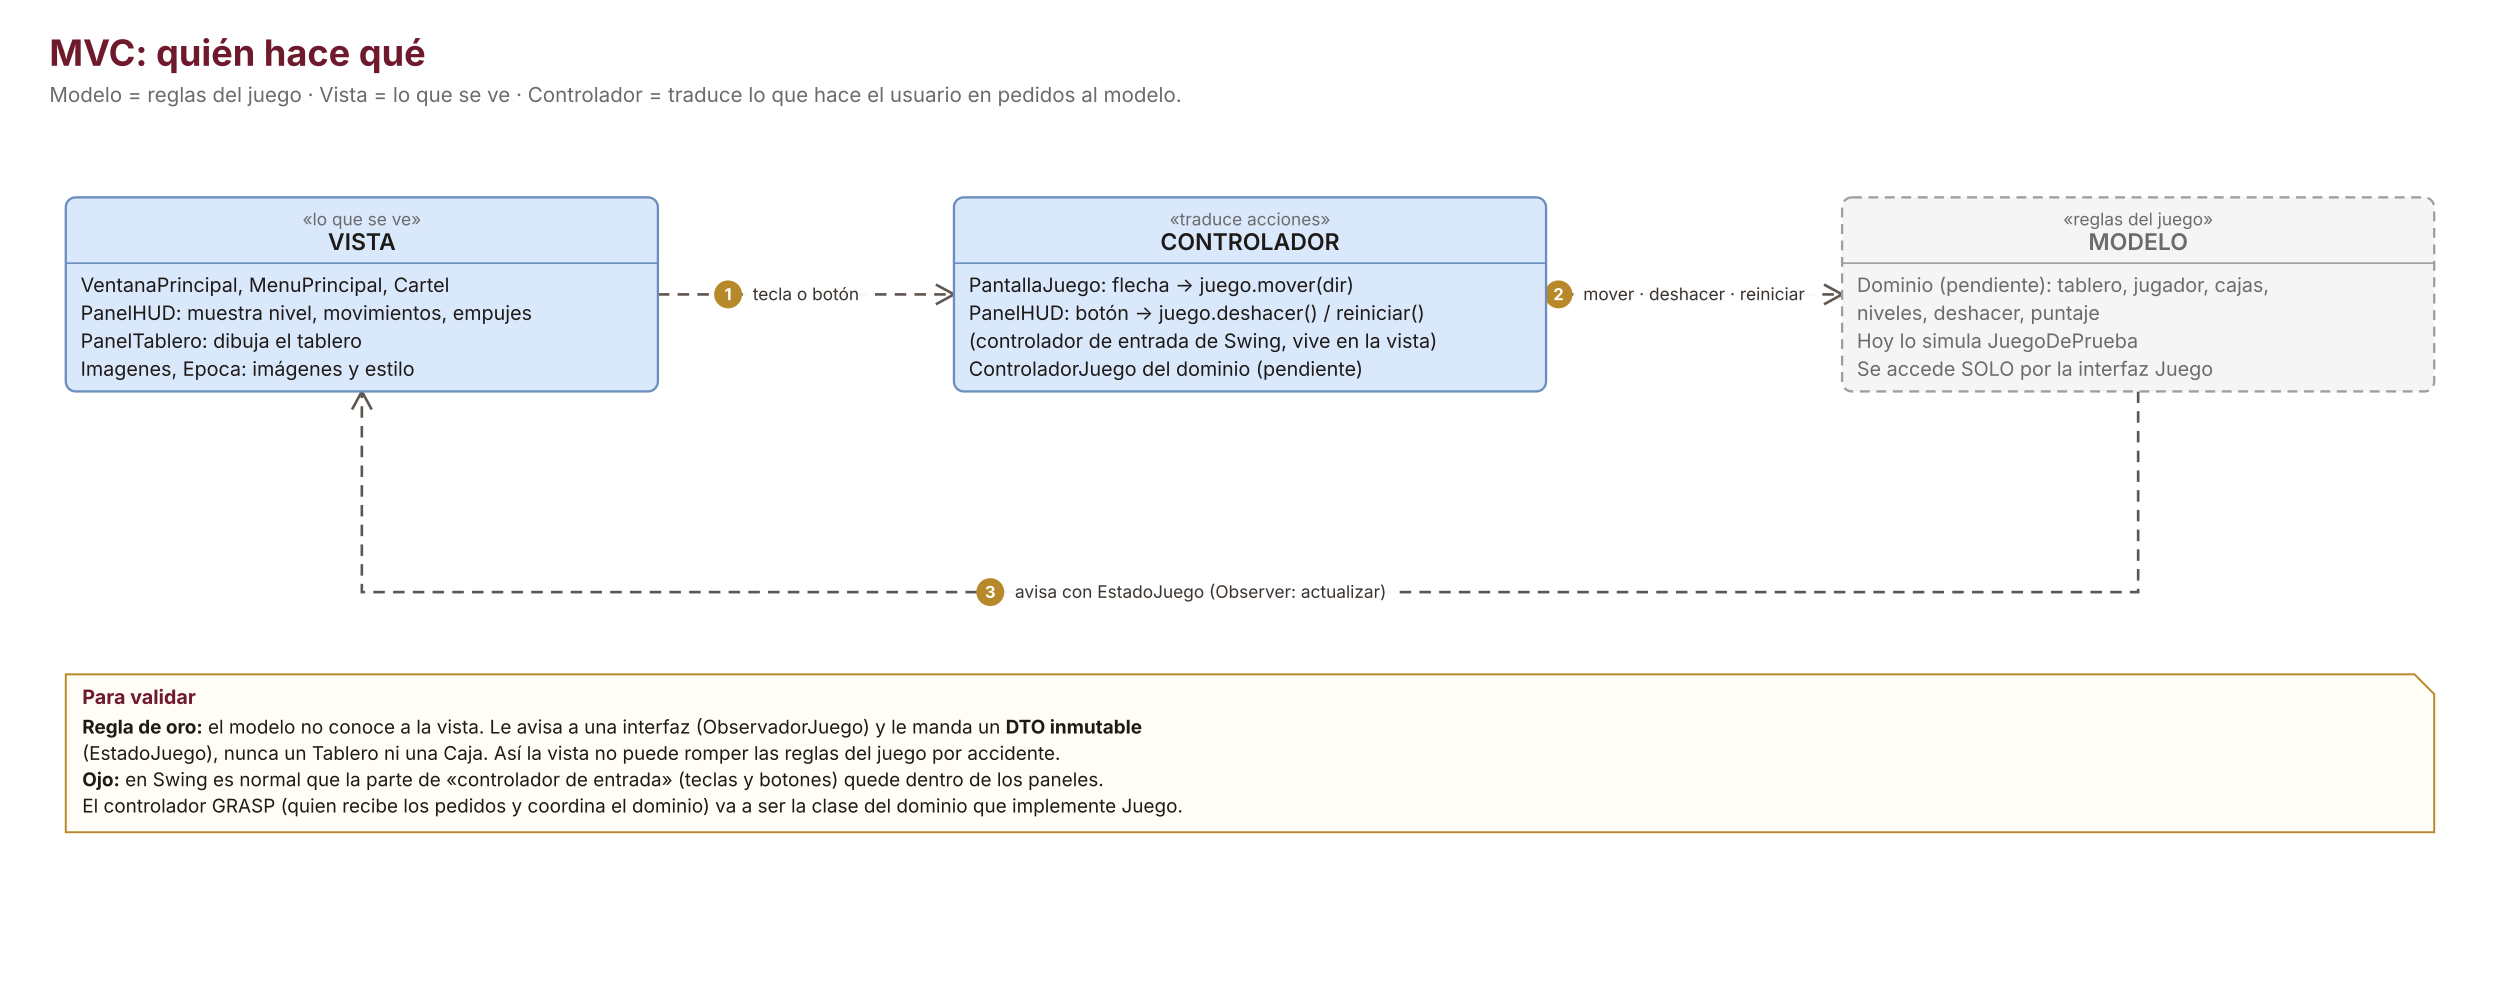
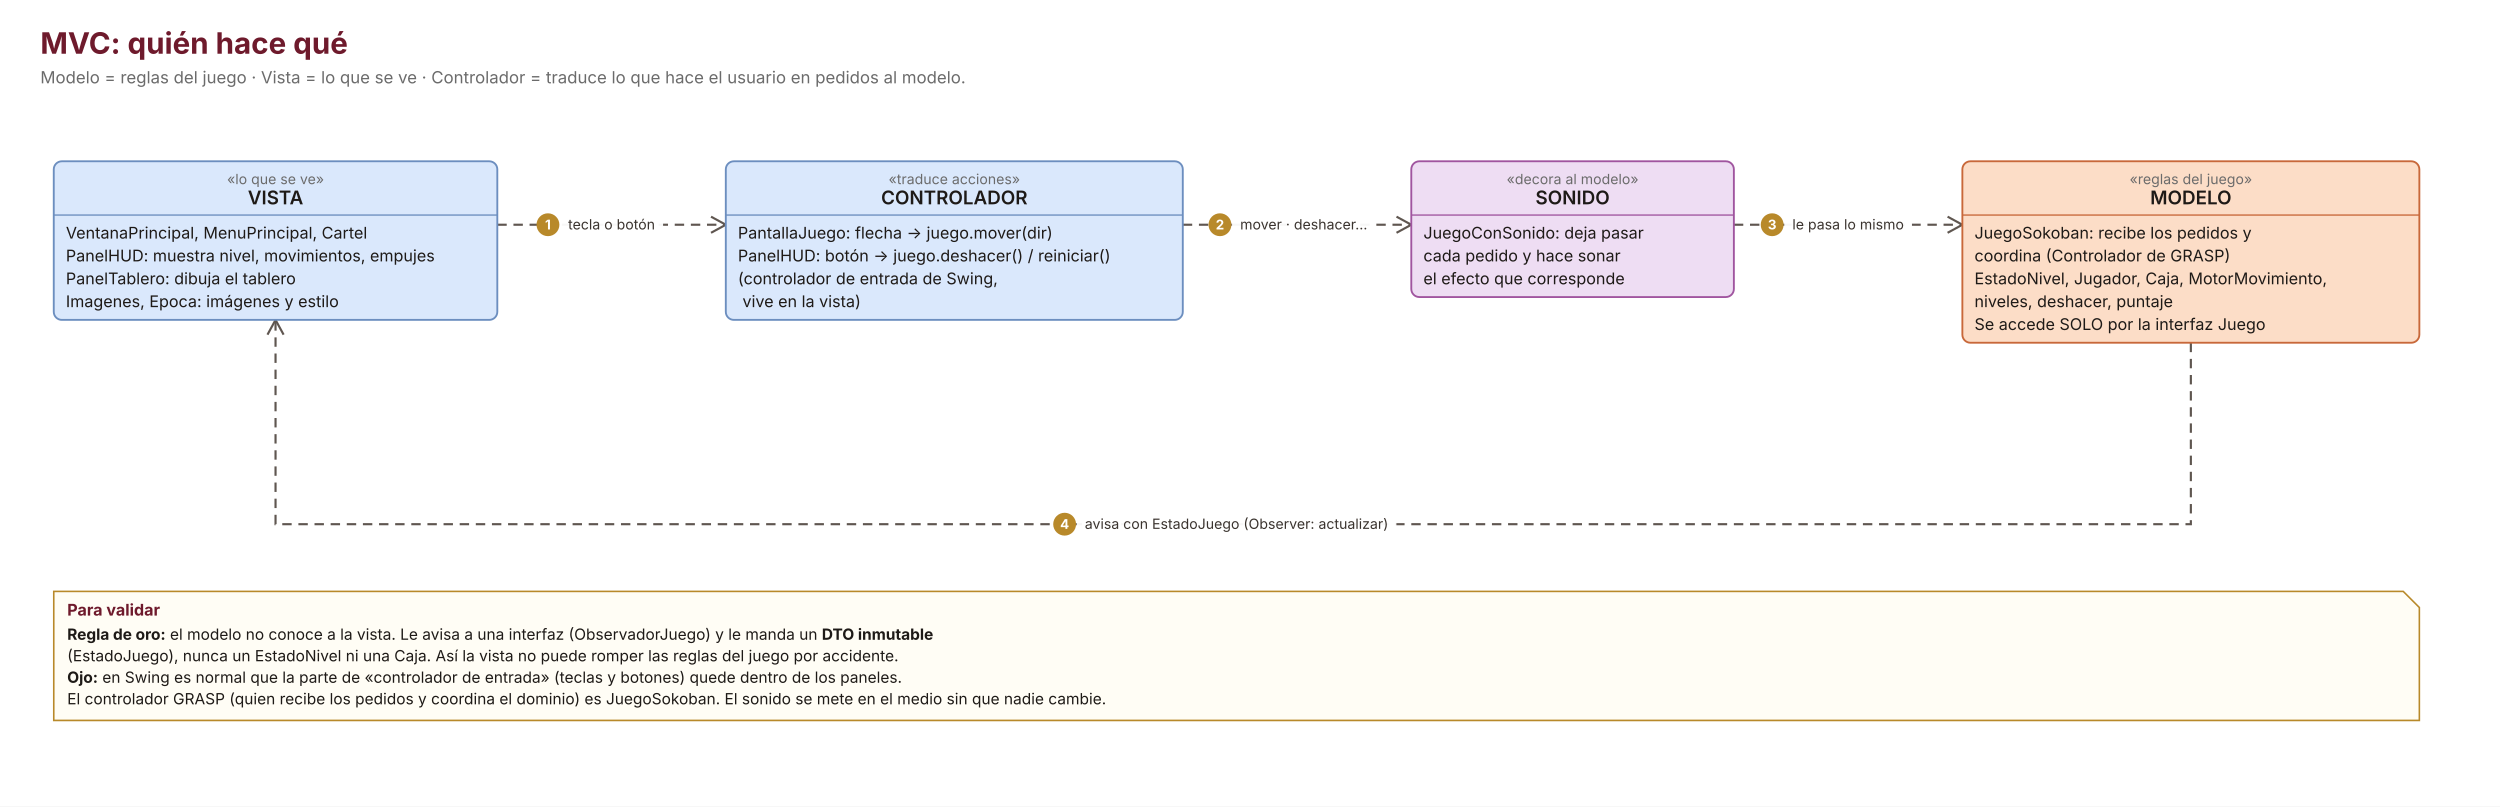
- <svg xmlns="http://www.w3.org/2000/svg" viewBox="0 0 1520 600" width="1520" height="600" font-family="Inter, Arial, sans-serif">
+ <svg xmlns="http://www.w3.org/2000/svg" viewBox="0 0 1860 600" width="1860" height="600" font-family="Inter, Arial, sans-serif">
  <style>text{white-space:pre}</style>
-   <rect width="1520" height="600" fill="#FFFFFF" />
+   <rect width="1860" height="600" fill="#FFFFFF" />
  <text x="30" y="40" font-size="22" font-weight="700" fill="#6E1A2C">MVC: quién hace qué</text>
  <text x="30" y="62" font-size="12.5" fill="#6B6B6B">Modelo = reglas del juego · Vista = lo que se ve · Controlador = traduce lo que hace el usuario en pedidos al modelo.</text>
-   <path d="M 400.0 179.0 L 580.0 179.0" fill="none" stroke="#5F5650" stroke-width="1.6" stroke-dasharray="7 5" />
-   <polyline points="569.0,173.0 580.0,179.0 569.0,185.0" fill="none" stroke="#5F5650" stroke-width="1.6" />
-   <rect x="451.68" y="170.0" width="76.641" height="17" rx="4" fill="#FFFFFF" fill-opacity="0.95" />
-   <text x="490.0" y="182.5" font-size="10.5" text-anchor="middle" fill="#3A332E">tecla o botón</text>
-   <circle cx="442.68" cy="179.0" r="8.5" fill="#B8892A" />
-   <text x="442.68" y="182.5" font-size="10" font-weight="700" text-anchor="middle" fill="#FFFFFF">1</text>
-   <path d="M 940.0 179.0 L 1120.0 179.0" fill="none" stroke="#5F5650" stroke-width="1.6" stroke-dasharray="7 5" />
-   <polyline points="1109.0,173.0 1120.0,179.0 1109.0,185.0" fill="none" stroke="#5F5650" stroke-width="1.6" />
-   <rect x="956.594" y="170.0" width="146.812" height="17" rx="4" fill="#FFFFFF" fill-opacity="0.95" />
-   <text x="1030.0" y="182.5" font-size="10.5" text-anchor="middle" fill="#3A332E">mover · deshacer · reiniciar</text>
-   <circle cx="947.594" cy="179.0" r="8.5" fill="#B8892A" />
-   <text x="947.594" y="182.5" font-size="10" font-weight="700" text-anchor="middle" fill="#FFFFFF">2</text>
-   <path d="M 1300.0 238.0 L 1300.0 360.0 L 220.0 360.0 L 220.0 238.0" fill="none" stroke="#5F5650" stroke-width="1.6" stroke-dasharray="7 5" />
-   <polyline points="214.0,249.0 220.0,238.0 226.0,249.0" fill="none" stroke="#5F5650" stroke-width="1.6" />
-   <rect x="611.086" y="351" width="237.828" height="17" rx="4" fill="#FFFFFF" fill-opacity="0.95" />
-   <text x="730" y="363.5" font-size="10.5" text-anchor="middle" fill="#3A332E">avisa con EstadoJuego (Observer: actualizar)</text>
-   <circle cx="602.086" cy="360" r="8.5" fill="#B8892A" />
-   <text x="602.086" y="363.5" font-size="10" font-weight="700" text-anchor="middle" fill="#FFFFFF">3</text>
+   <path d="M 370.0 167.2 L 540.0 167.2" fill="none" stroke="#5F5650" stroke-width="1.6" stroke-dasharray="7 5" />
+   <polyline points="529.0,161.2 540.0,167.2 529.0,173.2" fill="none" stroke="#5F5650" stroke-width="1.6" />
+   <rect x="416.68" y="158.2" width="76.641" height="17" rx="4" fill="#FFFFFF" fill-opacity="0.95" />
+   <text x="455.0" y="170.7" font-size="10.5" text-anchor="middle" fill="#3A332E">tecla o botón</text>
+   <circle cx="407.68" cy="167.2" r="8.5" fill="#B8892A" />
+   <text x="407.68" y="170.7" font-size="10" font-weight="700" text-anchor="middle" fill="#FFFFFF">1</text>
+   <path d="M 880.0 167.2 L 1050.0 167.2" fill="none" stroke="#5F5650" stroke-width="1.6" stroke-dasharray="7 5" />
+   <polyline points="1039.0,161.2 1050.0,167.2 1039.0,173.2" fill="none" stroke="#5F5650" stroke-width="1.6" />
+   <rect x="916.648" y="158.2" width="106.703" height="17" rx="4" fill="#FFFFFF" fill-opacity="0.95" />
+   <text x="970" y="170.7" font-size="10.5" text-anchor="middle" fill="#3A332E">mover · deshacer…</text>
+   <circle cx="907.648" cy="167.2" r="8.5" fill="#B8892A" />
+   <text x="907.648" y="170.7" font-size="10" font-weight="700" text-anchor="middle" fill="#FFFFFF">2</text>
+   <path d="M 1290.0 167.2 L 1460.0 167.2" fill="none" stroke="#5F5650" stroke-width="1.6" stroke-dasharray="7 5" />
+   <polyline points="1449.0,161.2 1460.0,167.2 1449.0,173.2" fill="none" stroke="#5F5650" stroke-width="1.6" />
+   <rect x="1327.484" y="158.2" width="95.031" height="17" rx="4" fill="#FFFFFF" fill-opacity="0.95" />
+   <text x="1375.0" y="170.7" font-size="10.5" text-anchor="middle" fill="#3A332E">le pasa lo mismo</text>
+   <circle cx="1318.484" cy="167.2" r="8.5" fill="#B8892A" />
+   <text x="1318.484" y="170.7" font-size="10" font-weight="700" text-anchor="middle" fill="#FFFFFF">3</text>
+   <path d="M 1630.0 255.0 L 1630.0 390.0 L 205.0 390.0 L 205.0 238.0" fill="none" stroke="#5F5650" stroke-width="1.6" stroke-dasharray="7 5" />
+   <polyline points="199.0,249.0 205.0,238.0 211.0,249.0" fill="none" stroke="#5F5650" stroke-width="1.6" />
+   <rect x="801.086" y="381" width="237.828" height="17" rx="4" fill="#FFFFFF" fill-opacity="0.95" />
+   <text x="920" y="393.5" font-size="10.5" text-anchor="middle" fill="#3A332E">avisa con EstadoJuego (Observer: actualizar)</text>
+   <circle cx="792.086" cy="390" r="8.5" fill="#B8892A" />
+   <text x="792.086" y="393.5" font-size="10" font-weight="700" text-anchor="middle" fill="#FFFFFF">4</text>
  <g class="caja" id="V">
-     <rect x="40" y="120" width="360" height="118" rx="6" fill="#DAE8FC" stroke="#6C8EBF" stroke-width="1.4" />
-     <text x="220.0" y="137" text-anchor="middle" font-size="10.5" fill="#6B6B6B">«lo que se ve»</text>
-     <text x="220.0" y="152" text-anchor="middle" font-size="14" font-weight="600" fill="#1E1A17">VISTA</text>
-     <line x1="40" y1="160" x2="400" y2="160" stroke="#6C8EBF" stroke-width="1" />
+     <rect x="40" y="120" width="330" height="118" rx="6" fill="#DAE8FC" stroke="#6C8EBF" stroke-width="1.4" />
+     <text x="205.0" y="137" text-anchor="middle" font-size="10.5" fill="#6B6B6B">«lo que se ve»</text>
+     <text x="205.0" y="152" text-anchor="middle" font-size="14" font-weight="600" fill="#1E1A17">VISTA</text>
+     <line x1="40" y1="160" x2="370" y2="160" stroke="#6C8EBF" stroke-width="1" />
    <text x="49.0" y="177.5" font-size="12" fill="#1E1A17">VentanaPrincipal, MenuPrincipal, Cartel</text>
    <text x="49.0" y="194.5" font-size="12" fill="#1E1A17">PanelHUD: muestra nivel, movimientos, empujes</text>
    <text x="49.0" y="211.5" font-size="12" fill="#1E1A17">PanelTablero: dibuja el tablero</text>
    <text x="49.0" y="228.5" font-size="12" fill="#1E1A17">Imagenes, Epoca: imágenes y estilo</text>
  </g>
  <g class="caja" id="C">
-     <rect x="580" y="120" width="360" height="118" rx="6" fill="#DAE8FC" stroke="#6C8EBF" stroke-width="1.4" />
-     <text x="760.0" y="137" text-anchor="middle" font-size="10.5" fill="#6B6B6B">«traduce acciones»</text>
-     <text x="760.0" y="152" text-anchor="middle" font-size="14" font-weight="600" fill="#1E1A17">CONTROLADOR</text>
-     <line x1="580" y1="160" x2="940" y2="160" stroke="#6C8EBF" stroke-width="1" />
-     <text x="589.0" y="177.5" font-size="12" fill="#1E1A17">PantallaJuego: flecha → juego.mover(dir)</text>
-     <text x="589.0" y="194.5" font-size="12" fill="#1E1A17">PanelHUD: botón → juego.deshacer() / reiniciar()</text>
-     <text x="589.0" y="211.5" font-size="12" fill="#1E1A17">(controlador de entrada de Swing, vive en la vista)</text>
-     <text x="589.0" y="228.5" font-size="12" fill="#1E1A17">ControladorJuego del dominio (pendiente)</text>
+     <rect x="540" y="120" width="340" height="118" rx="6" fill="#DAE8FC" stroke="#6C8EBF" stroke-width="1.4" />
+     <text x="710.0" y="137" text-anchor="middle" font-size="10.5" fill="#6B6B6B">«traduce acciones»</text>
+     <text x="710.0" y="152" text-anchor="middle" font-size="14" font-weight="600" fill="#1E1A17">CONTROLADOR</text>
+     <line x1="540" y1="160" x2="880" y2="160" stroke="#6C8EBF" stroke-width="1" />
+     <text x="549.0" y="177.5" font-size="12" fill="#1E1A17">PantallaJuego: flecha → juego.mover(dir)</text>
+     <text x="549.0" y="194.5" font-size="12" fill="#1E1A17">PanelHUD: botón → juego.deshacer() / reiniciar()</text>
+     <text x="549.0" y="211.5" font-size="12" fill="#1E1A17">(controlador de entrada de Swing,</text>
+     <text x="552.4" y="228.5" font-size="12" fill="#1E1A17">vive en la vista)</text>
+   </g>
+   <g class="caja" id="S">
+     <rect x="1050" y="120" width="240" height="101" rx="6" fill="#EEDDF3" stroke="#A0559F" stroke-width="1.4" />
+     <text x="1170.0" y="137" text-anchor="middle" font-size="10.5" fill="#6B6B6B">«decora al modelo»</text>
+     <text x="1170.0" y="152" text-anchor="middle" font-size="14" font-weight="600" fill="#1E1A17">SONIDO</text>
+     <line x1="1050" y1="160" x2="1290" y2="160" stroke="#A0559F" stroke-width="1" />
+     <text x="1059.0" y="177.5" font-size="12" fill="#1E1A17">JuegoConSonido: deja pasar</text>
+     <text x="1059.0" y="194.5" font-size="12" fill="#1E1A17">cada pedido y hace sonar</text>
+     <text x="1059.0" y="211.5" font-size="12" fill="#1E1A17">el efecto que corresponde</text>
  </g>
  <g class="caja" id="M">
-     <rect x="1120" y="120" width="360" height="118" rx="6" fill="#F5F5F5" stroke="#9E9E9E" stroke-width="1.4" stroke-dasharray="6 4" />
-     <text x="1300.0" y="137" text-anchor="middle" font-size="10.5" fill="#6B6B6B">«reglas del juego»</text>
-     <text x="1300.0" y="152" text-anchor="middle" font-size="14" font-weight="600" fill="#6B6B6B">MODELO</text>
-     <line x1="1120" y1="160" x2="1480" y2="160" stroke="#9E9E9E" stroke-width="1" />
-     <text x="1129.0" y="177.5" font-size="12" fill="#6B6B6B">Dominio (pendiente): tablero, jugador, cajas,</text>
-     <text x="1129.0" y="194.5" font-size="12" fill="#6B6B6B">niveles, deshacer, puntaje</text>
-     <text x="1129.0" y="211.5" font-size="12" fill="#6B6B6B">Hoy lo simula JuegoDePrueba</text>
-     <text x="1129.0" y="228.5" font-size="12" fill="#6B6B6B">Se accede SOLO por la interfaz Juego</text>
+     <rect x="1460" y="120" width="340" height="135" rx="6" fill="#FCDDC7" stroke="#C8683A" stroke-width="1.4" />
+     <text x="1630.0" y="137" text-anchor="middle" font-size="10.5" fill="#6B6B6B">«reglas del juego»</text>
+     <text x="1630.0" y="152" text-anchor="middle" font-size="14" font-weight="600" fill="#1E1A17">MODELO</text>
+     <line x1="1460" y1="160" x2="1800" y2="160" stroke="#C8683A" stroke-width="1" />
+     <text x="1469.0" y="177.5" font-size="12" fill="#1E1A17">JuegoSokoban: recibe los pedidos y</text>
+     <text x="1469.0" y="194.5" font-size="12" fill="#1E1A17">coordina (Controlador de GRASP)</text>
+     <text x="1469.0" y="211.5" font-size="12" fill="#1E1A17">EstadoNivel, Jugador, Caja, MotorMovimiento,</text>
+     <text x="1469.0" y="228.5" font-size="12" fill="#1E1A17">niveles, deshacer, puntaje</text>
+     <text x="1469.0" y="245.5" font-size="12" fill="#1E1A17">Se accede SOLO por la interfaz Juego</text>
  </g>
-   <path d="M 40 410 L 1468 410 L 1480 422 L 1480 506 L 40 506 Z" fill="#FFFDF5" stroke="#B8892A" stroke-width="1.2" />
-   <text x="50" y="428" font-size="12" font-weight="700" fill="#6E1A2C">Para validar</text>
-   <text x="50" y="446" font-size="11.5" fill="#1E1A17">
+   <path d="M 40 440 L 1788 440 L 1800 452 L 1800 536 L 40 536 Z" fill="#FFFDF5" stroke="#B8892A" stroke-width="1.2" />
+   <text x="50" y="458" font-size="12" font-weight="700" fill="#6E1A2C">Para validar</text>
+   <text x="50" y="476" font-size="11.5" fill="#1E1A17">
    <tspan font-weight="700">Regla de oro:</tspan> el modelo no conoce a la vista. Le avisa a una interfaz (ObservadorJuego) y le manda un <tspan font-weight="700">DTO inmutable</tspan>
  </text>
-   <text x="50" y="462" font-size="11.5" fill="#1E1A17">(EstadoJuego), nunca un Tablero ni una Caja. Así la vista no puede romper las reglas del juego por accidente.</text>
-   <text x="50" y="478" font-size="11.5" fill="#1E1A17">
+   <text x="50" y="492" font-size="11.5" fill="#1E1A17">(EstadoJuego), nunca un EstadoNivel ni una Caja. Así la vista no puede romper las reglas del juego por accidente.</text>
+   <text x="50" y="508" font-size="11.5" fill="#1E1A17">
    <tspan font-weight="700">Ojo:</tspan> en Swing es normal que la parte de «controlador de entrada» (teclas y botones) quede dentro de los paneles.</text>
-   <text x="50" y="494" font-size="11.5" fill="#1E1A17">El controlador GRASP (quien recibe los pedidos y coordina el dominio) va a ser la clase del dominio que implemente Juego.</text>
+   <text x="50" y="524" font-size="11.5" fill="#1E1A17">El controlador GRASP (quien recibe los pedidos y coordina el dominio) es JuegoSokoban. El sonido se mete en el medio sin que nadie cambie.</text>
</svg>
